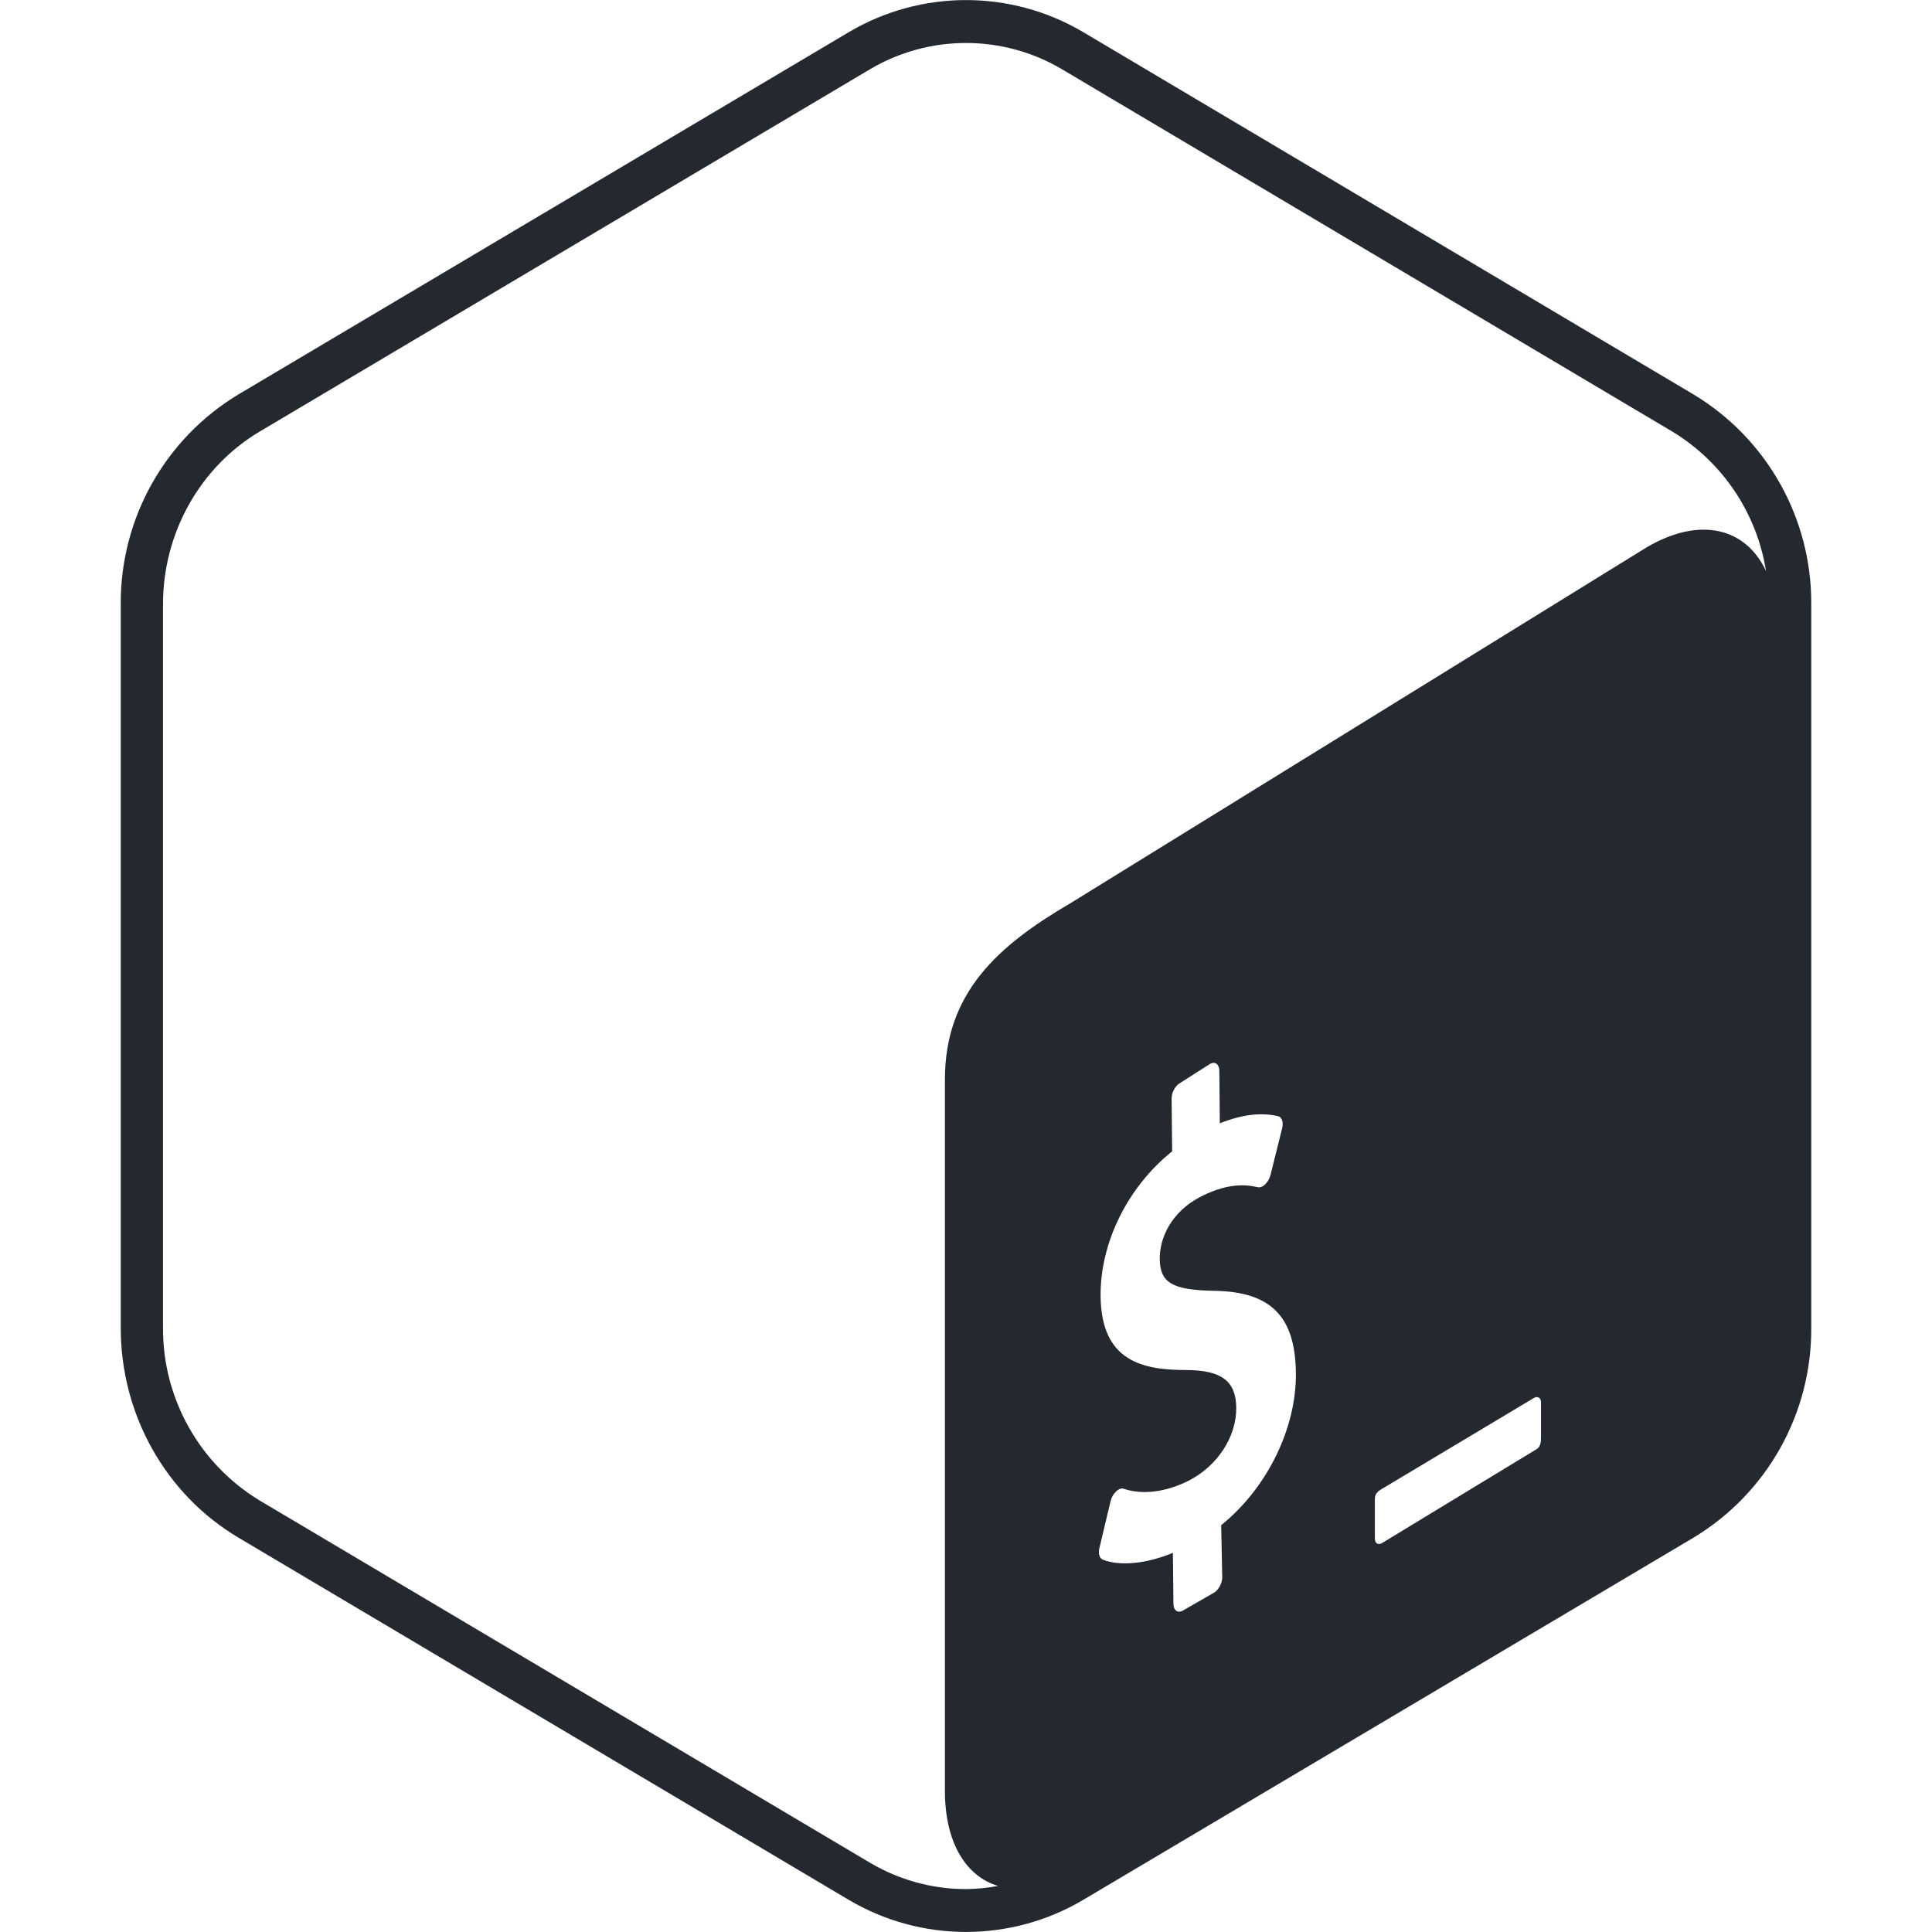
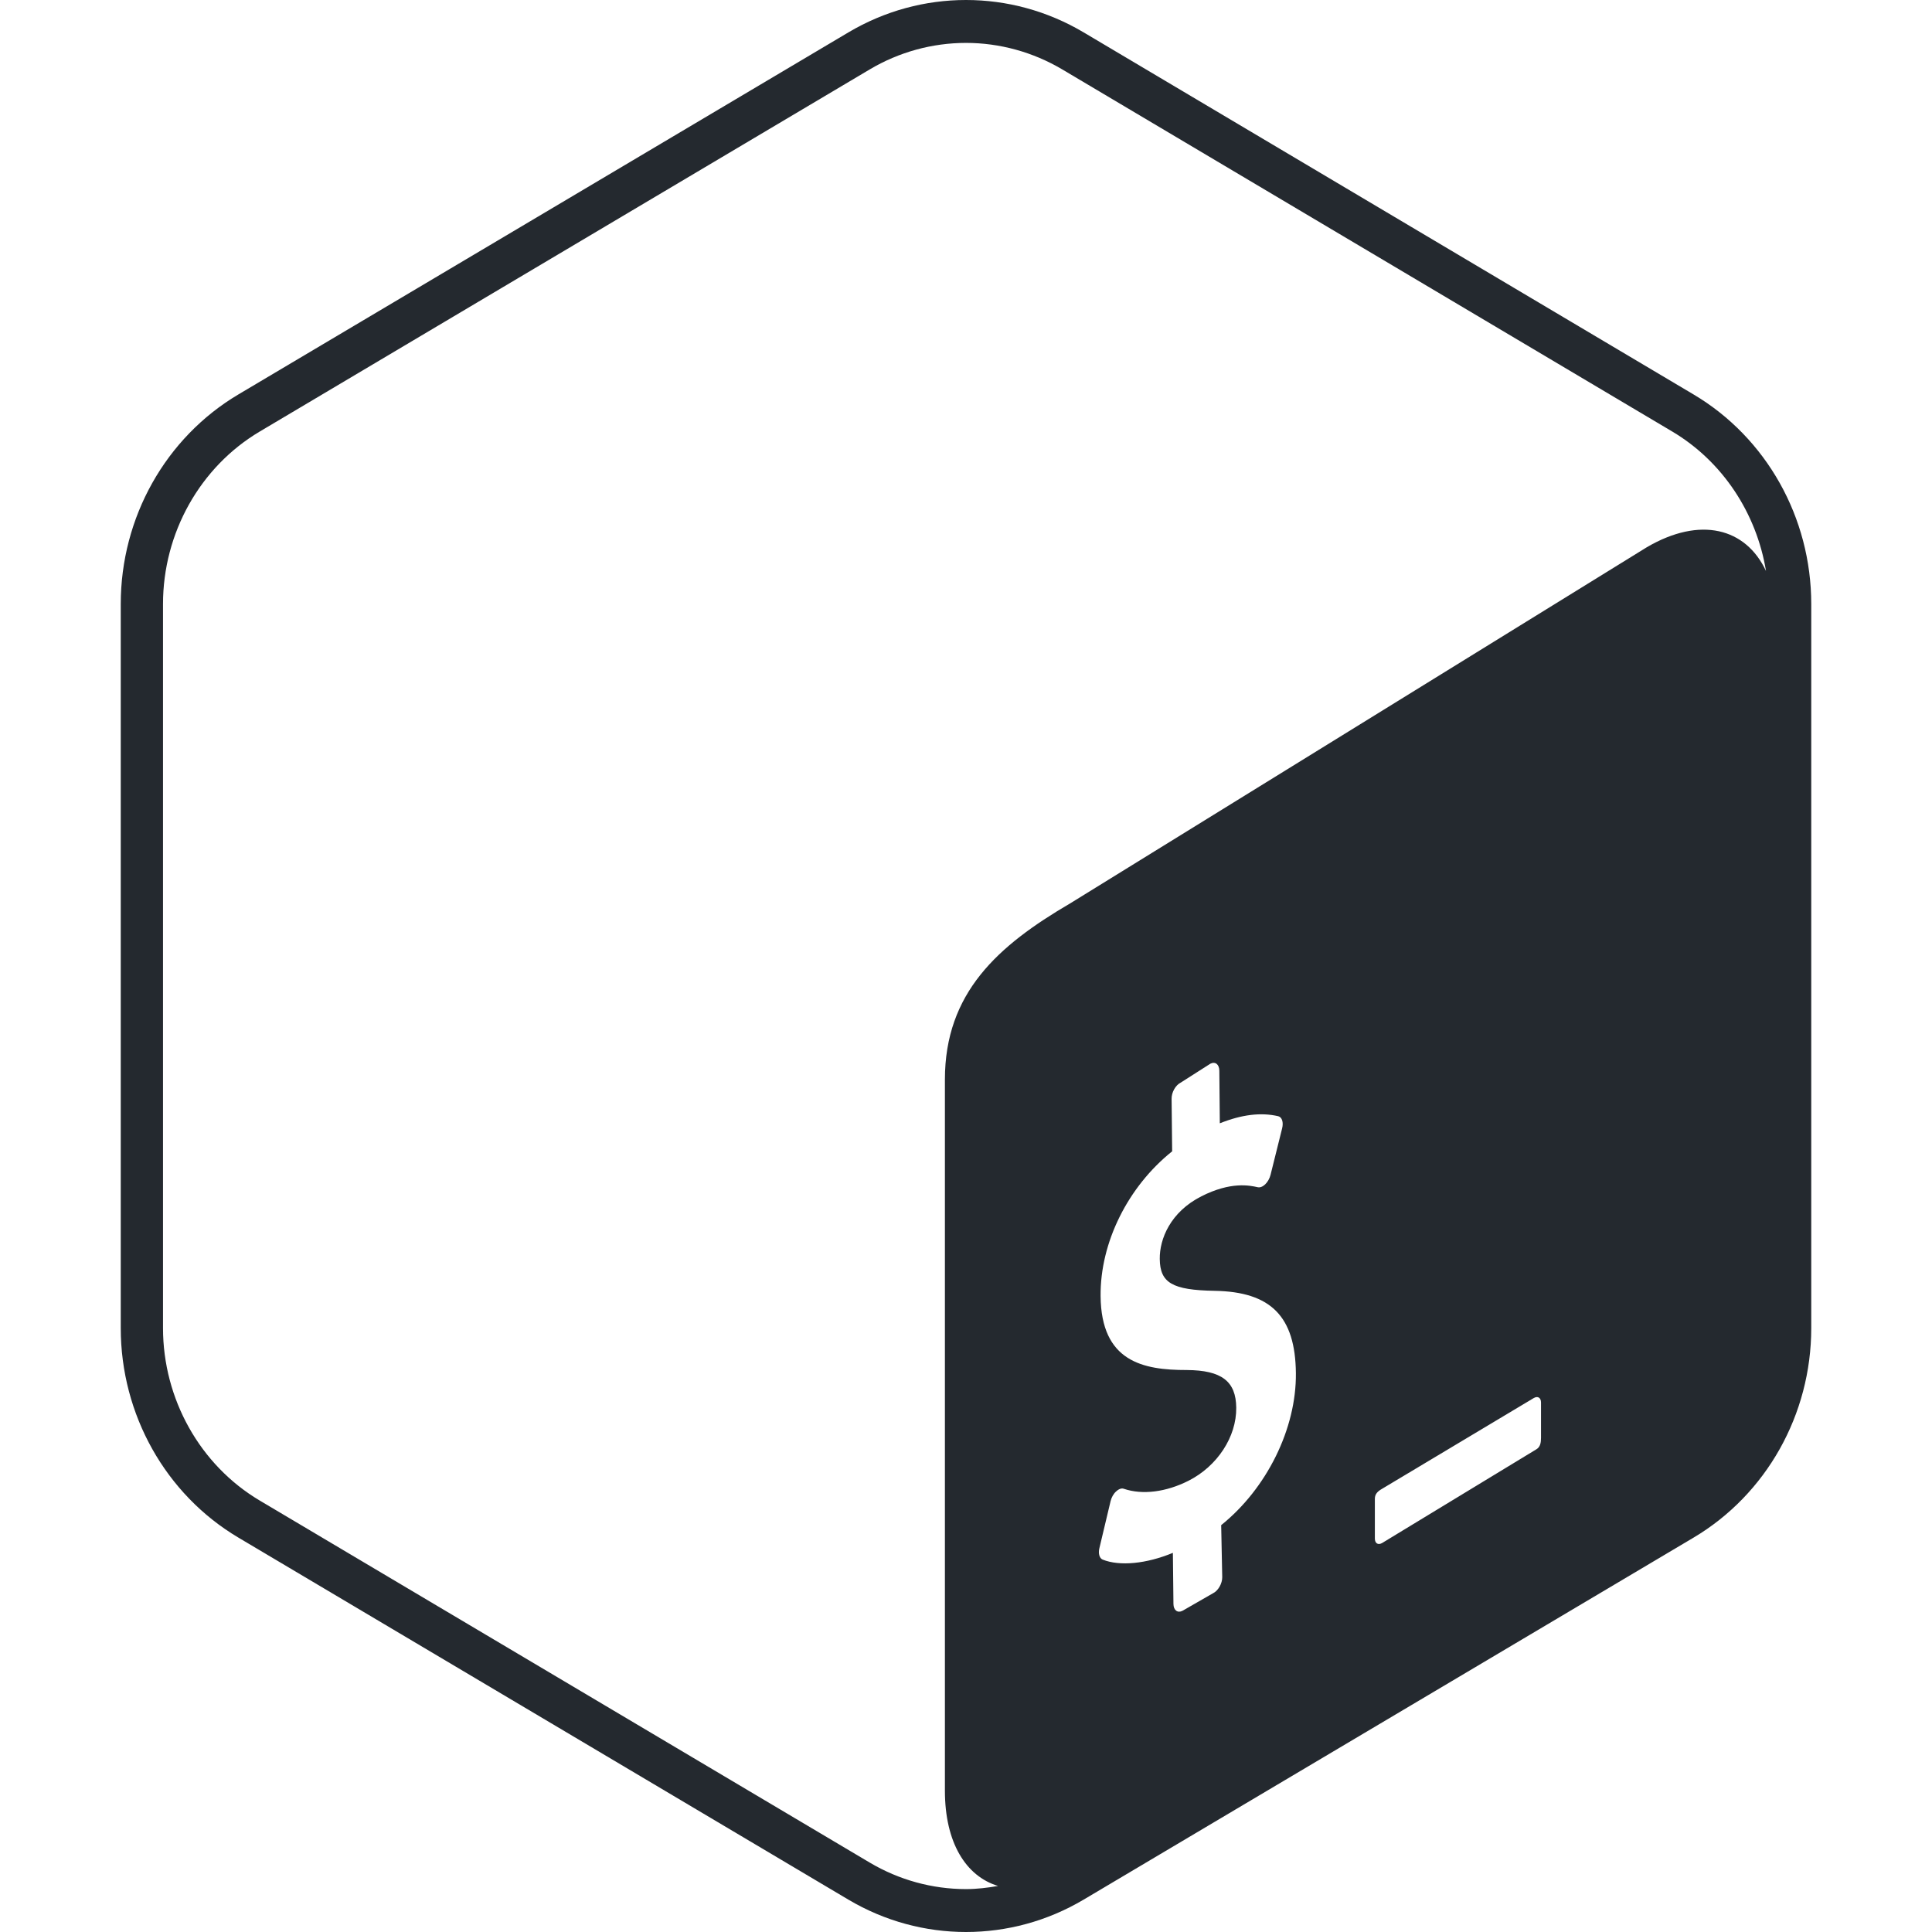
- <svg xmlns="http://www.w3.org/2000/svg" viewBox="0 0 24 24">
-   <path fill="#24292f" d="M21.038 4.9 13.461.402a2.86 2.86 0 0 0-2.923.001L2.961 4.9A3.023 3.023 0 0 0 1.5 7.503v8.995c0 1.073.557 2.066 1.462 2.603l7.577 4.497a2.86 2.86 0 0 0 2.922 0l7.577-4.497a3.023 3.023 0 0 0 1.462-2.603V7.503A3.021 3.021 0 0 0 21.038 4.9M15.17 18.946l.013.646c.001.078-.05.167-.111.198l-.383.22c-.061.031-.111-.007-.112-.085l-.007-.635c-.328.136-.66.169-.872.084-.04-.016-.057-.075-.041-.142l.139-.584a.24.24 0 0 1 .069-.121.163.163 0 0 1 .036-.026c.022-.011.043-.014.062-.006.229.077.521.041.802-.101.357-.181.596-.545.592-.907-.003-.328-.181-.465-.613-.468-.55.001-1.064-.107-1.072-.917-.007-.667.34-1.361.889-1.8l-.007-.652c-.001-.08.048-.168.111-.2l.37-.236c.061-.031.111.007.112.087l.006.653c.273-.109.511-.138.726-.088.047.012.067.076.048.151l-.144.578a.255.255 0 0 1-.065.116.161.161 0 0 1-.038.028.083.083 0 0 1-.057.009c-.098-.022-.332-.073-.699.113-.385.195-.52.53-.517.778.003.297.155.387.681.396.7.012 1.003.318 1.01 1.023.007.689-.362 1.433-.928 1.888m3.973-1.087c0 .06-.008.116-.058.145l-1.916 1.164c-.05.029-.09.004-.09-.056v-.494c0-.06.037-.093.087-.122l1.887-1.129c.05-.029.09-.004.09.056zm1.316-11.062-7.168 4.427c-.894.523-1.553 1.109-1.553 2.187v8.833c0 .645.26 1.063.66 1.184a2.304 2.304 0 0 1-.398.039c-.42 0-.833-.114-1.197-.33L3.226 18.64a2.494 2.494 0 0 1-1.201-2.142V7.503c0-.881.46-1.702 1.201-2.142L10.803.863a2.342 2.342 0 0 1 2.394 0l7.577 4.498a2.479 2.479 0 0 1 1.164 1.732c-.252-.536-.818-.682-1.479-.296" />
+ <svg xmlns="http://www.w3.org/2000/svg" role="img" viewBox="0 0 24 24">
+   <path d="M21.038,4.9l-7.577-4.498C13.009,0.134,12.505,0,12,0c-0.505,0-1.009,0.134-1.462,0.403L2.961,4.9 C2.057,5.437,1.5,6.429,1.5,7.503v8.995c0,1.073,0.557,2.066,1.462,2.603l7.577,4.497C10.991,23.866,11.495,24,12,24 c0.505,0,1.009-0.134,1.461-0.402l7.577-4.497c0.904-0.537,1.462-1.529,1.462-2.603V7.503C22.5,6.429,21.943,5.437,21.038,4.9z M15.17,18.946l0.013,0.646c0.001,0.078-0.05,0.167-0.111,0.198l-0.383,0.22c-0.061,0.031-0.111-0.007-0.112-0.085L14.57,19.29 c-0.328,0.136-0.66,0.169-0.872,0.084c-0.04-0.016-0.057-0.075-0.041-0.142l0.139-0.584c0.011-0.046,0.036-0.092,0.069-0.121 c0.012-0.011,0.024-0.02,0.036-0.026c0.022-0.011,0.043-0.014,0.062-0.006c0.229,0.077,0.521,0.041,0.802-0.101 c0.357-0.181,0.596-0.545,0.592-0.907c-0.003-0.328-0.181-0.465-0.613-0.468c-0.55,0.001-1.064-0.107-1.072-0.917 c-0.007-0.667,0.34-1.361,0.889-1.8l-0.007-0.652c-0.001-0.08,0.048-0.168,0.111-0.2l0.37-0.236 c0.061-0.031,0.111,0.007,0.112,0.087l0.006,0.653c0.273-0.109,0.511-0.138,0.726-0.088c0.047,0.012,0.067,0.076,0.048,0.151 l-0.144,0.578c-0.011,0.044-0.036,0.088-0.065,0.116c-0.012,0.012-0.025,0.021-0.038,0.028c-0.019,0.01-0.038,0.013-0.057,0.009 c-0.098-0.022-0.332-0.073-0.699,0.113c-0.385,0.195-0.52,0.53-0.517,0.778c0.003,0.297,0.155,0.387,0.681,0.396 c0.7,0.012,1.003,0.318,1.01,1.023C16.105,17.747,15.736,18.491,15.17,18.946z M19.143,17.859c0,0.06-0.008,0.116-0.058,0.145 l-1.916,1.164c-0.05,0.029-0.09,0.004-0.09-0.056v-0.494c0-0.06,0.037-0.093,0.087-0.122l1.887-1.129 c0.05-0.029,0.09-0.004,0.09,0.056V17.859z M20.459,6.797l-7.168,4.427c-0.894,0.523-1.553,1.109-1.553,2.187v8.833 c0,0.645,0.26,1.063,0.66,1.184c-0.131,0.023-0.264,0.039-0.398,0.039c-0.42,0-0.833-0.114-1.197-0.33L3.226,18.64 c-0.741-0.44-1.201-1.261-1.201-2.142V7.503c0-0.881,0.46-1.702,1.201-2.142l7.577-4.498c0.363-0.216,0.777-0.33,1.197-0.33 c0.419,0,0.833,0.114,1.197,0.33l7.577,4.498c0.624,0.371,1.046,1.013,1.164,1.732C21.686,6.557,21.12,6.411,20.459,6.797z" fill="#24292f" />
</svg>
